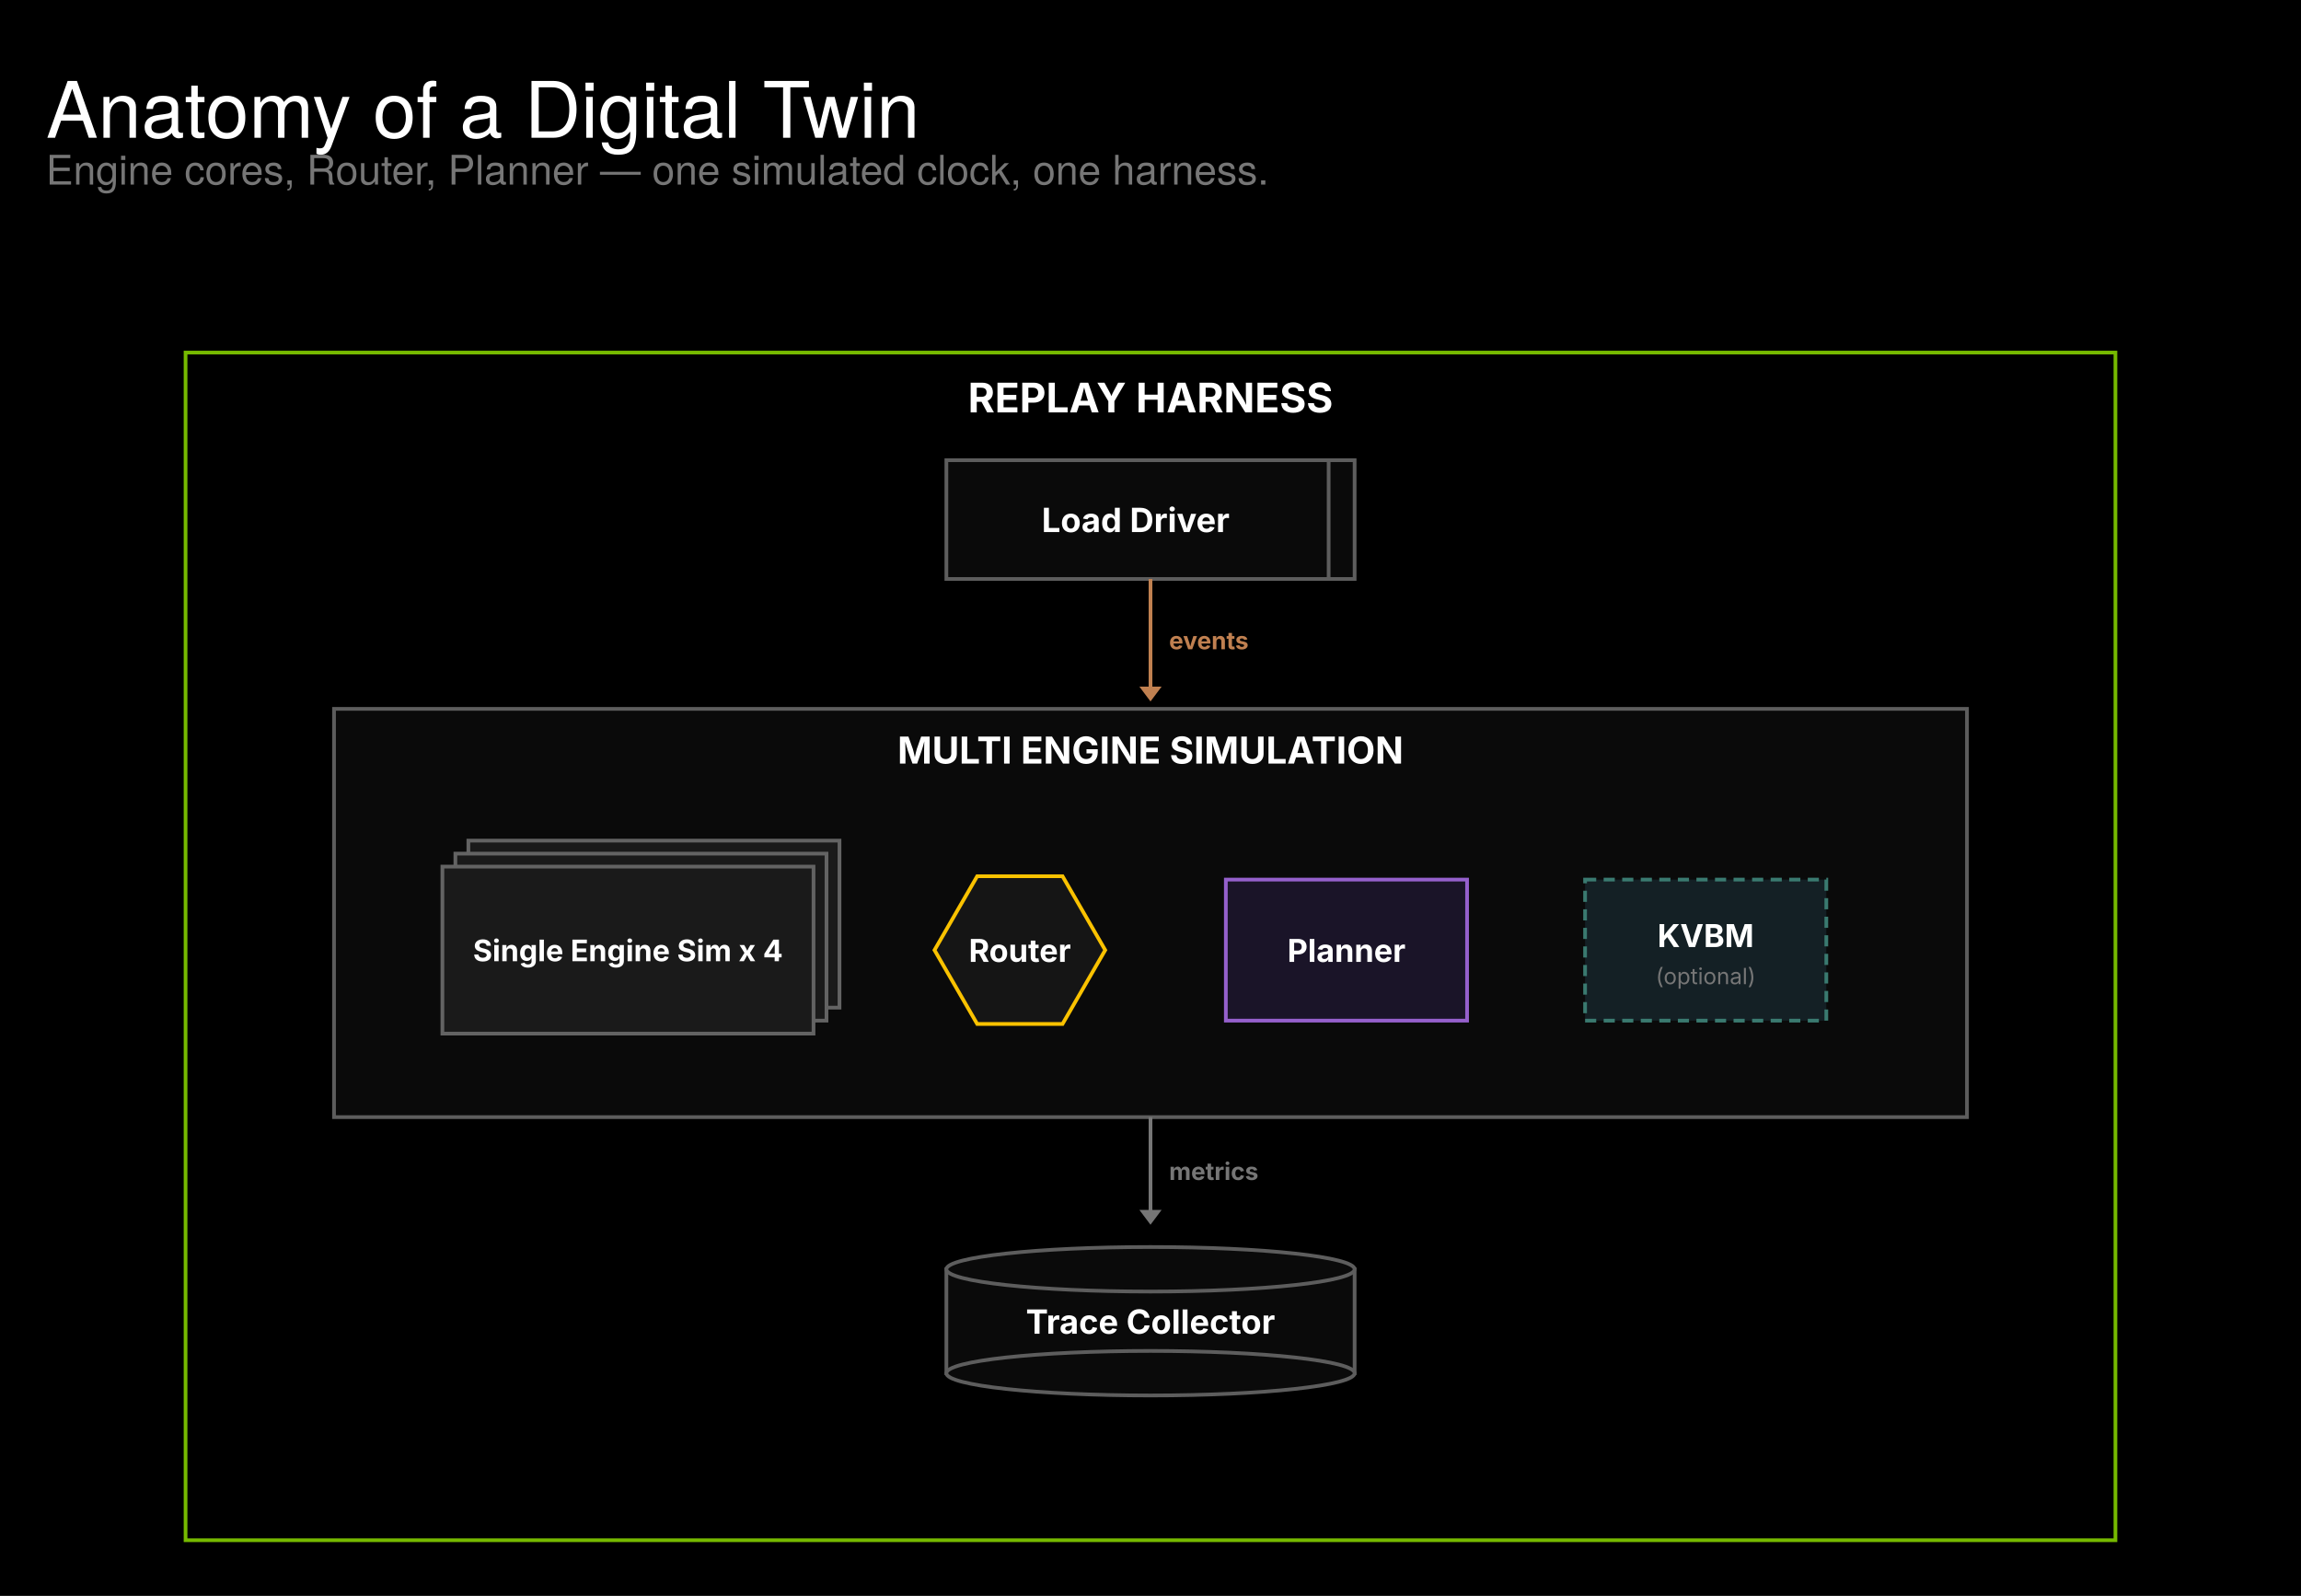
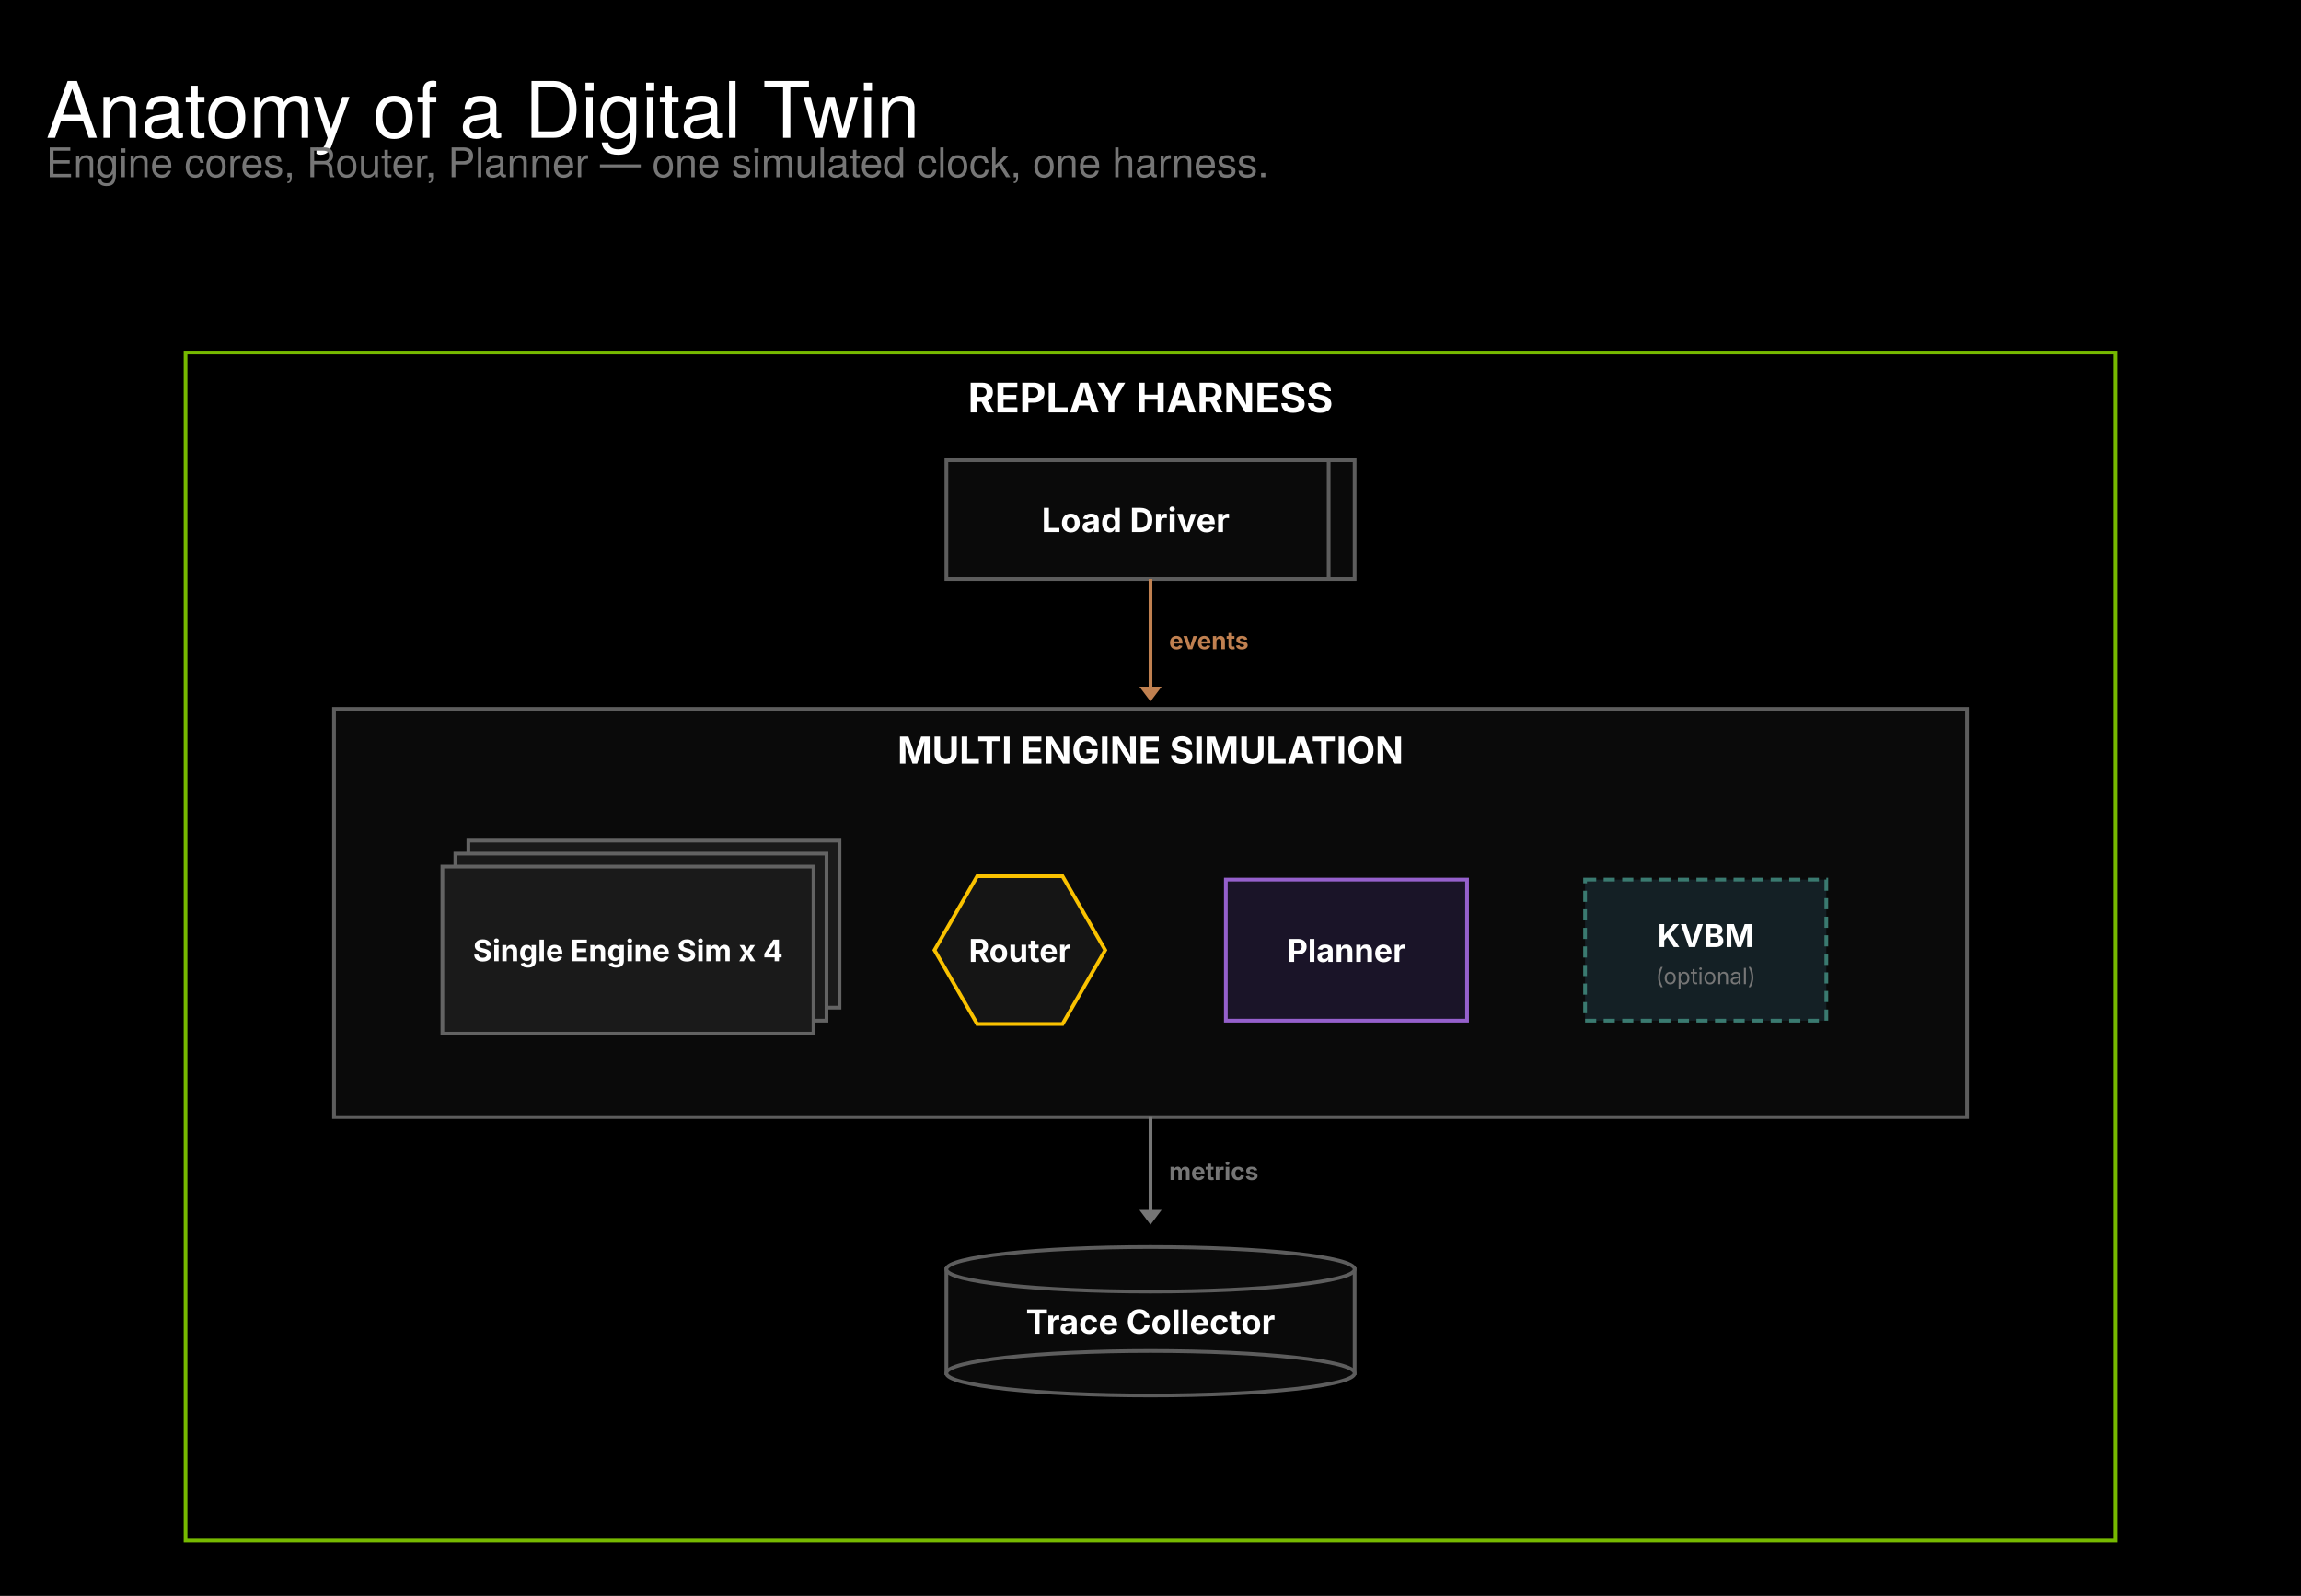
<svg xmlns="http://www.w3.org/2000/svg" width="1240" height="860" viewBox="0 0 1240 860" style="background:#000000;">
  <rect x="0" y="0" width="1240" height="860" fill="#000000" />
  <text x="24.8" y="60" font-family="Helvetica Neue, HelveticaNeue, sans-serif" font-size="42" font-weight="300" fill="#ffffff" text-anchor="start" dominant-baseline="middle">Anatomy of a Digital Twin</text>
-   <text x="24.8" y="92" font-family="Helvetica Neue, HelveticaNeue, sans-serif" font-size="22" font-weight="300" fill="#767676" text-anchor="start" dominant-baseline="middle">Engine cores, Router, Planner — one simulated clock, one harness.</text>
+   <text x="24.8" y="88" font-family="Helvetica Neue, HelveticaNeue, sans-serif" font-size="22" font-weight="300" fill="#767676" text-anchor="start" dominant-baseline="middle">Engine cores, Router, Planner — one simulated clock, one harness.</text>
  <rect x="100" y="190" width="1040" height="640" fill="#000000" stroke="#76b900" stroke-width="2" rx="0" ry="0" />
  <text x="620.0" y="214" font-family="Geist, Inter, Helvetica Neue, sans-serif" font-size="22" font-weight="bold" fill="#ffffff" text-anchor="middle" dominant-baseline="middle">REPLAY HARNESS</text>
  <rect x="510.0" y="248.0" width="220" height="64" fill="#0a0a0a" stroke="#5d5d5d" stroke-width="2" />
  <line x1="716.0" y1="248.0" x2="716.0" y2="312.0" stroke="#5d5d5d" stroke-width="2" />
  <text x="612.0" y="280" font-family="Geist, Inter, Helvetica Neue, sans-serif" font-size="18" font-weight="bold" fill="#ffffff" text-anchor="middle" dominant-baseline="middle">Load Driver</text>
  <rect x="180.0" y="382.0" width="880" height="220" fill="#0a0a0a" stroke="#5d5d5d" stroke-width="2" rx="0" ry="0" />
  <text x="620.0" y="404.0" font-family="Geist, Inter, Helvetica Neue, sans-serif" font-size="20" font-weight="bold" fill="#ffffff" text-anchor="middle" dominant-baseline="middle">MULTI ENGINE SIMULATION</text>
  <rect x="252.4" y="453.0" width="200" height="90" fill="#1a1a1a" stroke="#636363" stroke-width="2" rx="0" ry="0" />
  <rect x="245.4" y="460.0" width="200" height="90" fill="#1a1a1a" stroke="#636363" stroke-width="2" rx="0" ry="0" />
  <rect x="238.4" y="467.0" width="200" height="90" fill="#1a1a1a" stroke="#636363" stroke-width="2" rx="0" ry="0" />
  <text x="338.4" y="512.0" font-family="Geist, Inter, Helvetica Neue, sans-serif" font-size="16" font-weight="bold" fill="#ffffff" text-anchor="middle" dominant-baseline="middle">Single Engine Sim  x 4</text>
  <polygon points="595.6,512.0 572.6,551.8 526.6,551.8 503.6,512.0 526.6,472.2 572.6,472.2" fill="#151515" stroke="#fac200" stroke-width="2" />
  <text x="549.6" y="512.0" font-family="Geist, Inter, Helvetica Neue, sans-serif" font-size="17" font-weight="bold" fill="#ffffff" text-anchor="middle" dominant-baseline="middle">Router</text>
  <rect x="660.6" y="474.0" width="130" height="76" fill="#1a1428" stroke="#9560cc" stroke-width="2" rx="0" ry="0" />
  <text x="725.6" y="512.0" font-family="Geist, Inter, Helvetica Neue, sans-serif" font-size="17" font-weight="bold" fill="#ffffff" text-anchor="middle" dominant-baseline="middle">Planner</text>
  <rect x="854.2" y="474.0" width="130" height="76" fill="#142025" stroke="#3a7a70" stroke-width="2" rx="0" ry="0" stroke-dasharray="6,4" />
  <text x="919.2" y="504.0" font-family="Geist, Inter, Helvetica Neue, sans-serif" font-size="17" font-weight="bold" fill="#ffffff" text-anchor="middle" dominant-baseline="middle">KVBM</text>
  <text x="919.2" y="526.0" font-family="Geist, Inter, Helvetica Neue, sans-serif" font-size="12" font-weight="normal" fill="#767676" text-anchor="middle" dominant-baseline="middle">(optional)</text>
  <rect x="510.0" y="684.0" width="220" height="56.0" fill="#0a0a0a" stroke="#5d5d5d" stroke-width="2" />
  <ellipse cx="620.0" cy="684.0" rx="110.0" ry="12" fill="#0a0a0a" stroke="#5d5d5d" stroke-width="2" />
  <ellipse cx="620.0" cy="740.0" rx="110.0" ry="12" fill="#0a0a0a" stroke="#5d5d5d" stroke-width="2" />
  <text x="620.0" y="712.0" font-family="Geist, Inter, Helvetica Neue, sans-serif" font-size="18" font-weight="bold" fill="#ffffff" text-anchor="middle" dominant-baseline="middle">Trace Collector</text>
  <line x1="620.0" y1="312.0" x2="620.0" y2="372.0" stroke="#c08050" stroke-width="2" />
  <polygon points="614.0,370.0 626.0,370.0 620.0,378.0" fill="#c08050" />
  <text x="630.0" y="345.0" font-family="Geist, Inter, Helvetica Neue, sans-serif" font-size="13" font-weight="bold" fill="#c08050" text-anchor="start" dominant-baseline="middle">events</text>
  <line x1="620.0" y1="602.0" x2="620.0" y2="654.0" stroke="#767676" stroke-width="2" />
  <polygon points="614.0,652.0 626.0,652.0 620.0,660.0" fill="#767676" />
  <text x="630.0" y="631.0" font-family="Geist, Inter, Helvetica Neue, sans-serif" font-size="13" font-weight="bold" fill="#767676" text-anchor="start" dominant-baseline="middle">metrics</text>
</svg>
